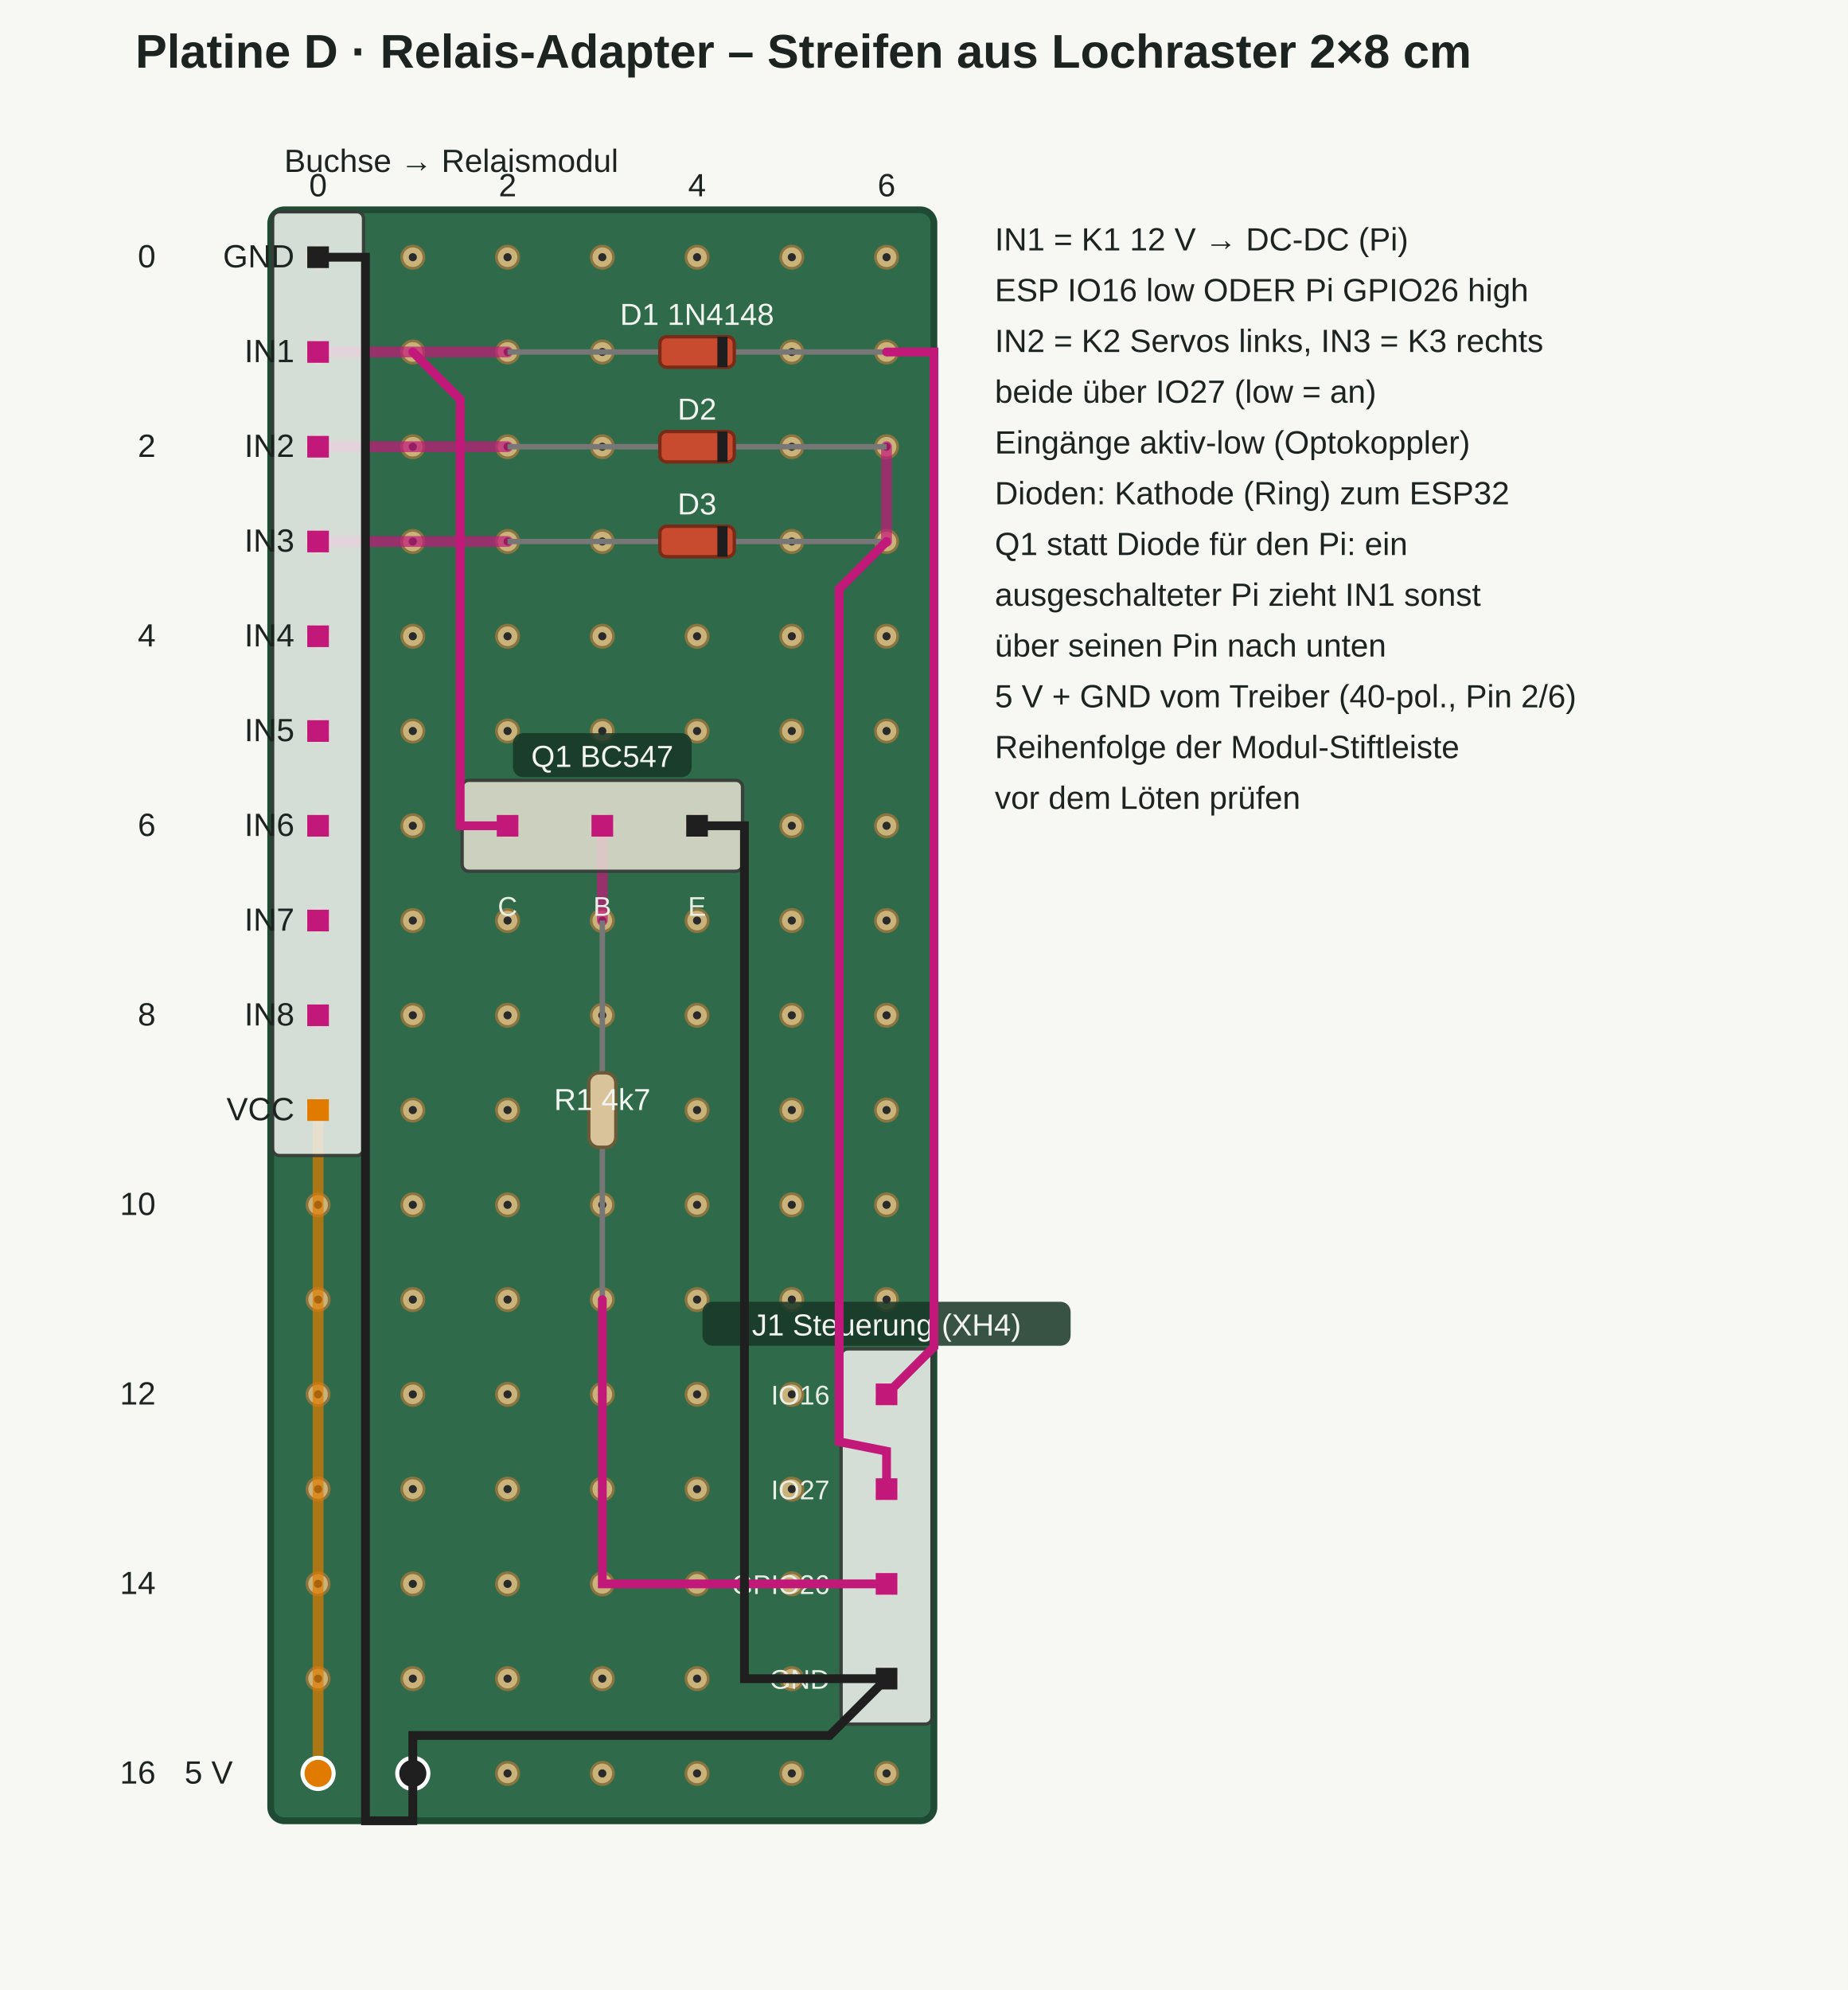
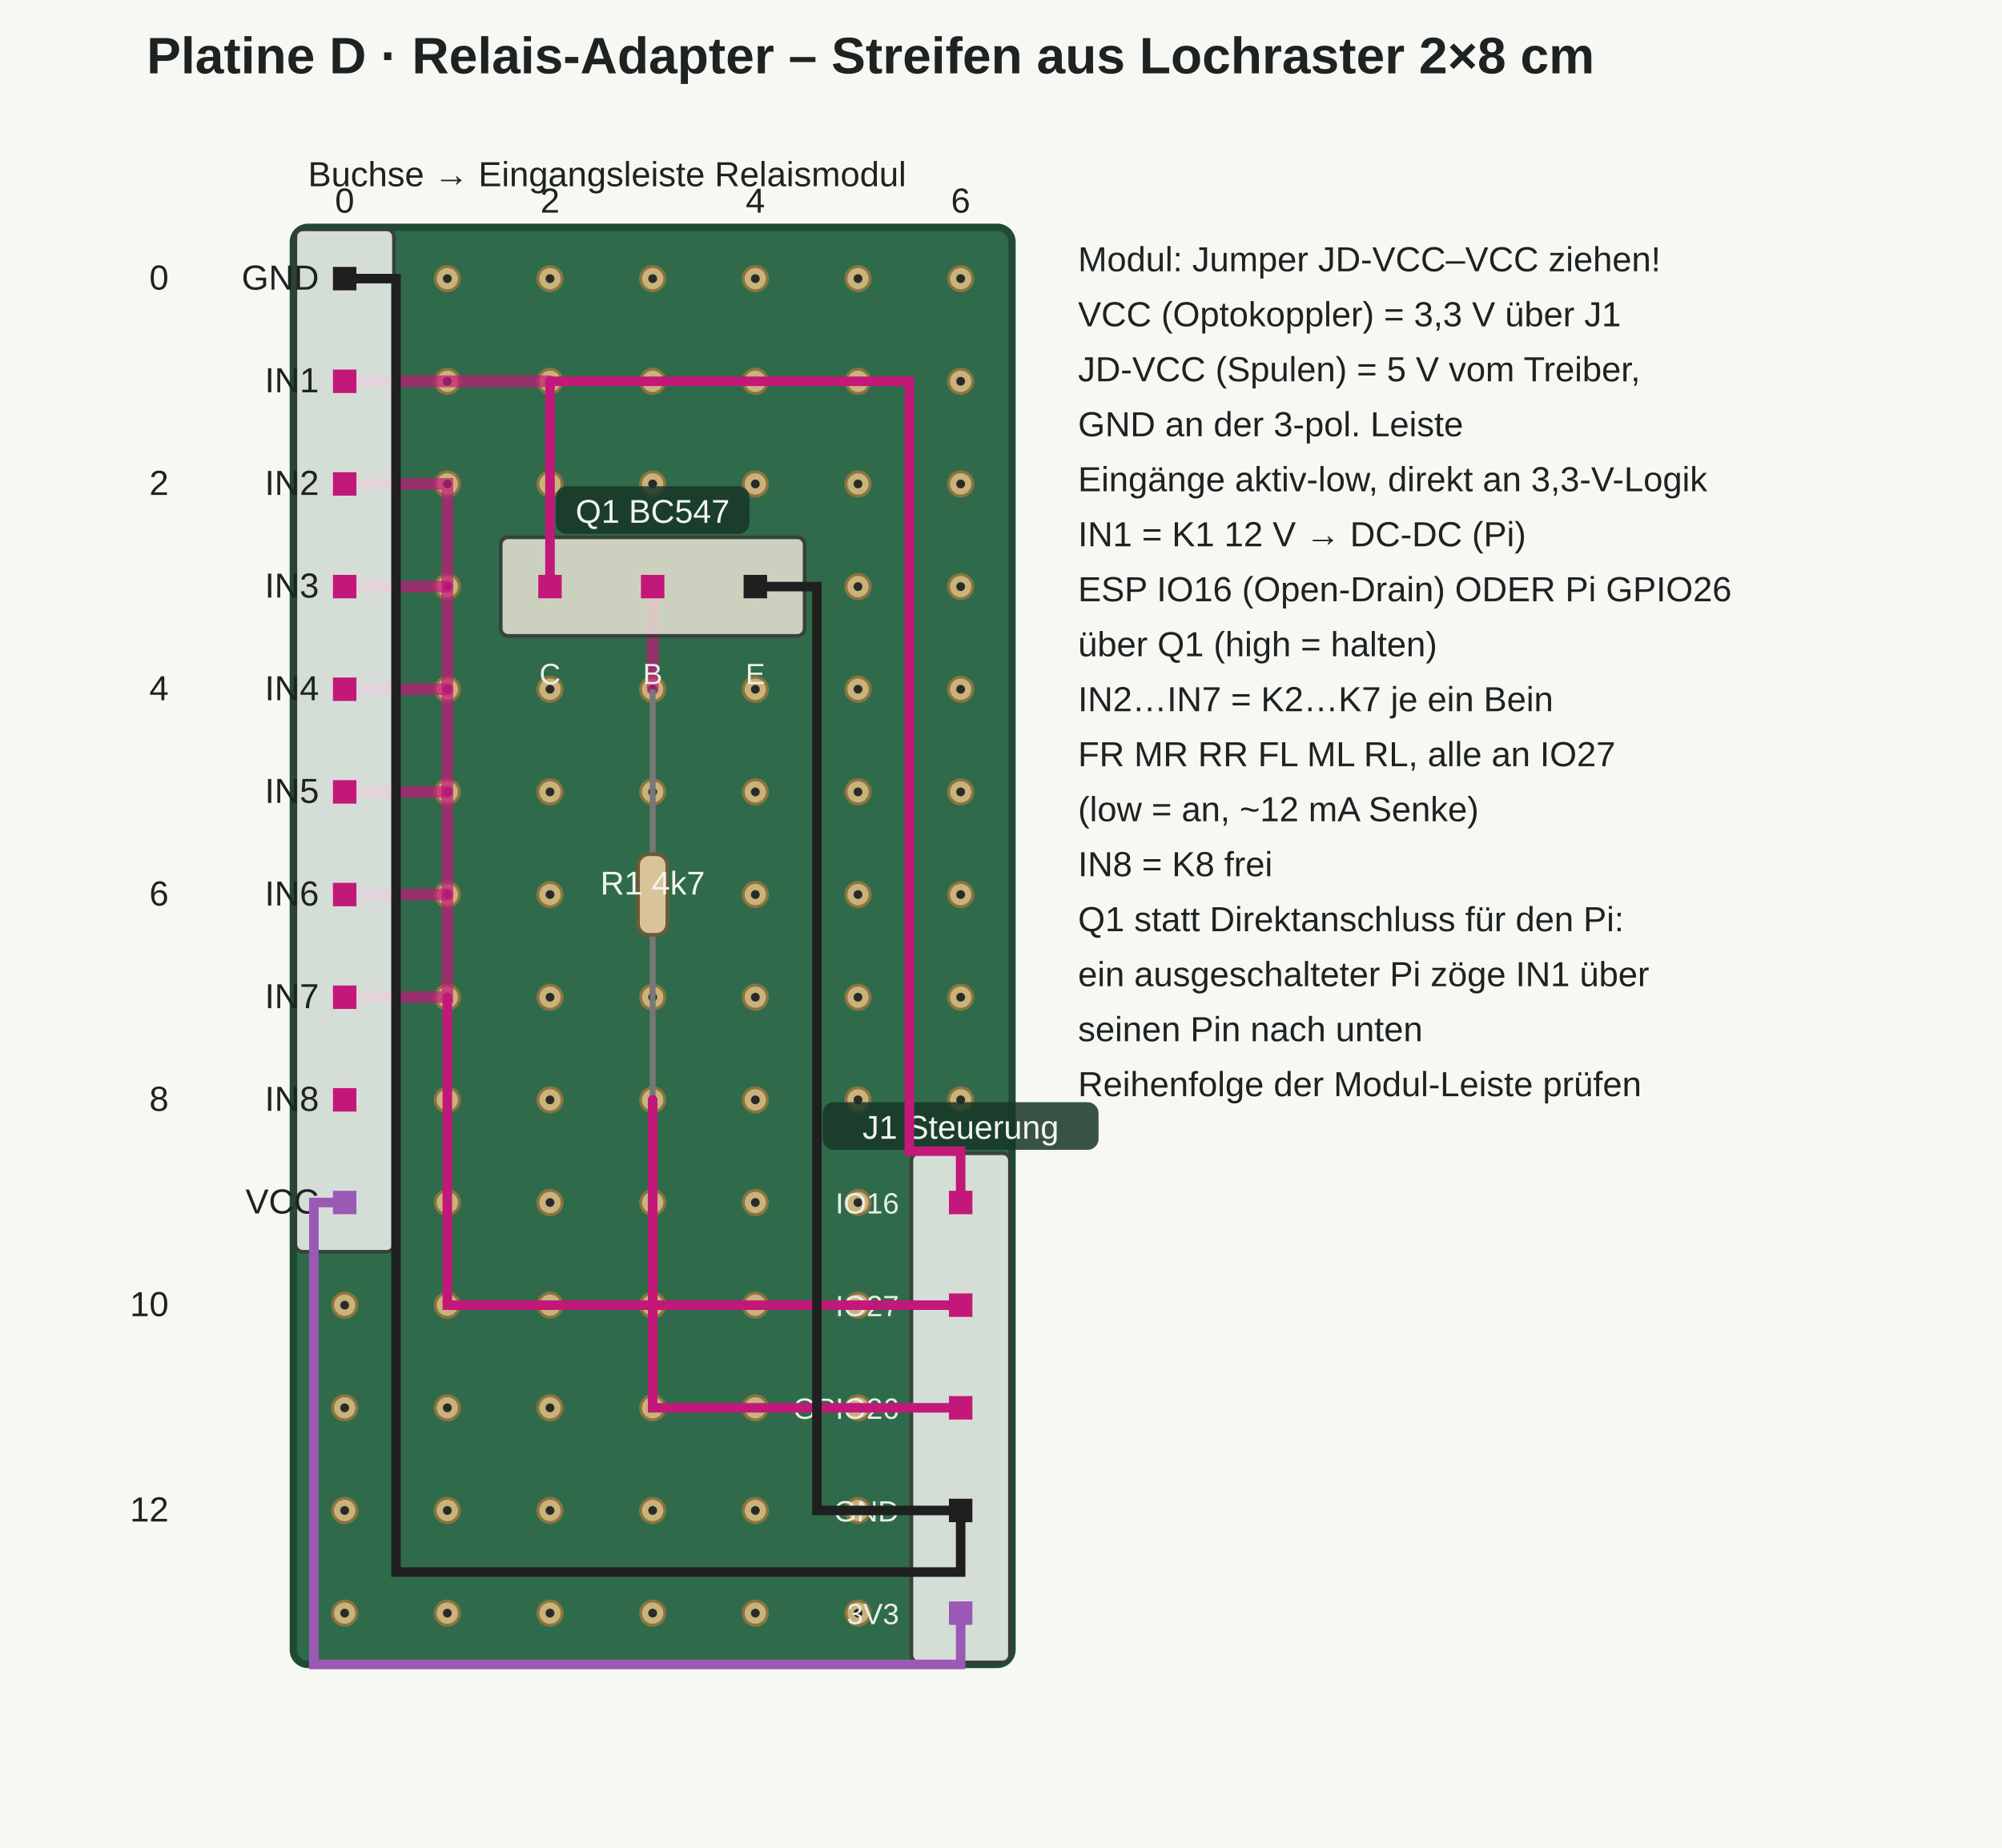
- <svg xmlns="http://www.w3.org/2000/svg" viewBox="0 0 546 588" width="546" class="pcb" role="img" aria-label="Platine D · Relais-Adapter">
+ <svg xmlns="http://www.w3.org/2000/svg" viewBox="0 0 546 504" width="546" class="pcb" role="img" aria-label="Platine D · Relais-Adapter">
  <style>
svg{font-family:'IBM Plex Sans','Segoe UI',Arial,sans-serif}
.bg{fill:#f7f8f4}.board{fill:#2f6b4a}.boardedge{fill:none;stroke:#1f4a33;stroke-width:2}
.pad{fill:#c9b37a;stroke:#8a7440;stroke-width:.8}.padhole{fill:#2a2a2a}
.txt{fill:#1d2320;font-size:11px}.small{fill:#1d2320;font-size:9.5px}.title{fill:#1d2320;font-size:14px;font-weight:600}
.btxt{fill:#f2f5ef;font-size:9px}.bsmall{fill:#e9efe6;font-size:8px}
.comp{fill:#e8e3d3;stroke:#3a3a3a;stroke-width:1}.hdr{fill:#f1f1ee;stroke:#3a3a3a;stroke-width:1}
.ic{fill:#26292b;stroke:#111;stroke-width:1}.ictxt{fill:#e8e8e8;font-size:8px}
.res{fill:#d8c39b;stroke:#6b5a37;stroke-width:1}.dio{fill:#c84b2f;stroke:#7a2b18;stroke-width:1}.band{fill:#1e1e1e}
.cap{fill:#2b4e8c;stroke:#162a4d;stroke-width:1}
.n12{stroke:#d1362f}.ngnd{stroke:#1f1f1f}.ndata{stroke:#d9a400}.nsw{stroke:#2f6fdb}.ni2c{stroke:#1b9a6b}
.n33{stroke:#9b59b6}.n5{stroke:#e07b00}.nctl{stroke:#c2187a}.nint{stroke:#0aa1b8}
.f12{fill:#d1362f}.fgnd{fill:#1f1f1f}.fdata{fill:#d9a400}.fsw{fill:#2f6fdb}.fi2c{fill:#1b9a6b}.f33{fill:#9b59b6}.f5{fill:#e07b00}.fctl{fill:#c2187a}.fint{fill:#0aa1b8}
.bar{stroke-width:7;stroke-linecap:round;opacity:.55}.trace{stroke-width:3.2;stroke-linecap:round;opacity:.7}
.wire{stroke-width:2.6;fill:none;stroke-linecap:round}.drill{fill:none;stroke:#fff;stroke-width:1.4;stroke-dasharray:3 2}
.box{fill:#ffffff;stroke:#2c3a33;stroke-width:1.3}.box2{fill:#eef3ec;stroke:#2c3a33;stroke-width:1.3}.boxnew{fill:#fff6dc;stroke:#a7781a;stroke-width:1.6}
.lab{fill:#1d2320;font-size:11px}.labb{fill:#1d2320;font-size:12px;font-weight:600}.labs{fill:#4b5a52;font-size:9.5px}
.ln{fill:none;stroke-width:2.2}.lnth{fill:none;stroke-width:4}.dash{stroke-dasharray:5 3}
</style>
-   <rect width="546" height="588" class="bg" />
+   <rect width="546" height="504" class="bg" />
  <text x="40.0" y="20.0" class="title" text-anchor="start">Platine D · Relais-Adapter – Streifen aus Lochraster 2×8 cm</text>
-   <rect x="80" y="62" width="196" height="476" rx="4" class="board" />
+   <rect x="80" y="62" width="196" height="392" rx="4" class="board" />
  <circle cx="94.0" cy="76.0" r="3.3" class="pad" />
  <circle cx="94.0" cy="76.0" r="1.2" class="padhole" />
  <circle cx="94.0" cy="104.0" r="3.3" class="pad" />
  <circle cx="94.0" cy="104.0" r="1.2" class="padhole" />
  <circle cx="94.0" cy="132.0" r="3.3" class="pad" />
  <circle cx="94.0" cy="132.0" r="1.2" class="padhole" />
  <circle cx="94.0" cy="160.0" r="3.3" class="pad" />
  <circle cx="94.0" cy="160.0" r="1.2" class="padhole" />
  <circle cx="94.0" cy="188.0" r="3.3" class="pad" />
  <circle cx="94.0" cy="188.0" r="1.2" class="padhole" />
  <circle cx="94.0" cy="216.0" r="3.3" class="pad" />
  <circle cx="94.0" cy="216.0" r="1.2" class="padhole" />
  <circle cx="94.0" cy="244.0" r="3.3" class="pad" />
  <circle cx="94.0" cy="244.0" r="1.2" class="padhole" />
  <circle cx="94.0" cy="272.0" r="3.3" class="pad" />
  <circle cx="94.0" cy="272.0" r="1.2" class="padhole" />
  <circle cx="94.0" cy="300.0" r="3.3" class="pad" />
  <circle cx="94.0" cy="300.0" r="1.2" class="padhole" />
  <circle cx="94.0" cy="328.0" r="3.3" class="pad" />
  <circle cx="94.0" cy="328.0" r="1.2" class="padhole" />
  <circle cx="94.0" cy="356.0" r="3.3" class="pad" />
  <circle cx="94.0" cy="356.0" r="1.2" class="padhole" />
  <circle cx="94.0" cy="384.0" r="3.3" class="pad" />
  <circle cx="94.0" cy="384.0" r="1.2" class="padhole" />
  <circle cx="94.0" cy="412.0" r="3.3" class="pad" />
  <circle cx="94.0" cy="412.0" r="1.2" class="padhole" />
  <circle cx="94.0" cy="440.0" r="3.3" class="pad" />
  <circle cx="94.0" cy="440.0" r="1.2" class="padhole" />
-   <circle cx="94.0" cy="468.0" r="3.3" class="pad" />
-   <circle cx="94.0" cy="468.0" r="1.2" class="padhole" />
-   <circle cx="94.0" cy="496.0" r="3.3" class="pad" />
-   <circle cx="94.0" cy="496.0" r="1.2" class="padhole" />
-   <circle cx="94.0" cy="524.0" r="3.3" class="pad" />
-   <circle cx="94.0" cy="524.0" r="1.2" class="padhole" />
  <circle cx="122.0" cy="76.0" r="3.3" class="pad" />
  <circle cx="122.0" cy="76.0" r="1.2" class="padhole" />
  <circle cx="122.0" cy="104.0" r="3.3" class="pad" />
  <circle cx="122.0" cy="104.0" r="1.2" class="padhole" />
  <circle cx="122.0" cy="132.0" r="3.3" class="pad" />
  <circle cx="122.0" cy="132.0" r="1.2" class="padhole" />
  <circle cx="122.0" cy="160.0" r="3.3" class="pad" />
  <circle cx="122.0" cy="160.0" r="1.2" class="padhole" />
  <circle cx="122.0" cy="188.0" r="3.3" class="pad" />
  <circle cx="122.0" cy="188.0" r="1.2" class="padhole" />
  <circle cx="122.0" cy="216.0" r="3.3" class="pad" />
  <circle cx="122.0" cy="216.0" r="1.2" class="padhole" />
  <circle cx="122.0" cy="244.0" r="3.3" class="pad" />
  <circle cx="122.0" cy="244.0" r="1.2" class="padhole" />
  <circle cx="122.0" cy="272.0" r="3.3" class="pad" />
  <circle cx="122.0" cy="272.0" r="1.2" class="padhole" />
  <circle cx="122.0" cy="300.0" r="3.3" class="pad" />
  <circle cx="122.0" cy="300.0" r="1.2" class="padhole" />
  <circle cx="122.0" cy="328.0" r="3.3" class="pad" />
  <circle cx="122.0" cy="328.0" r="1.2" class="padhole" />
  <circle cx="122.0" cy="356.0" r="3.3" class="pad" />
  <circle cx="122.0" cy="356.0" r="1.2" class="padhole" />
  <circle cx="122.0" cy="384.0" r="3.3" class="pad" />
  <circle cx="122.0" cy="384.0" r="1.2" class="padhole" />
  <circle cx="122.0" cy="412.0" r="3.3" class="pad" />
  <circle cx="122.0" cy="412.0" r="1.2" class="padhole" />
  <circle cx="122.0" cy="440.0" r="3.3" class="pad" />
  <circle cx="122.0" cy="440.0" r="1.2" class="padhole" />
-   <circle cx="122.0" cy="468.0" r="3.3" class="pad" />
-   <circle cx="122.0" cy="468.0" r="1.2" class="padhole" />
-   <circle cx="122.0" cy="496.0" r="3.3" class="pad" />
-   <circle cx="122.0" cy="496.0" r="1.2" class="padhole" />
-   <circle cx="122.0" cy="524.0" r="3.3" class="pad" />
-   <circle cx="122.0" cy="524.0" r="1.2" class="padhole" />
  <circle cx="150.0" cy="76.0" r="3.3" class="pad" />
  <circle cx="150.0" cy="76.0" r="1.2" class="padhole" />
  <circle cx="150.0" cy="104.0" r="3.3" class="pad" />
  <circle cx="150.0" cy="104.0" r="1.2" class="padhole" />
  <circle cx="150.0" cy="132.0" r="3.3" class="pad" />
  <circle cx="150.0" cy="132.0" r="1.2" class="padhole" />
  <circle cx="150.0" cy="160.0" r="3.3" class="pad" />
  <circle cx="150.0" cy="160.0" r="1.2" class="padhole" />
  <circle cx="150.0" cy="188.0" r="3.3" class="pad" />
  <circle cx="150.0" cy="188.0" r="1.2" class="padhole" />
  <circle cx="150.0" cy="216.0" r="3.3" class="pad" />
  <circle cx="150.0" cy="216.0" r="1.2" class="padhole" />
  <circle cx="150.0" cy="244.0" r="3.3" class="pad" />
  <circle cx="150.0" cy="244.0" r="1.2" class="padhole" />
  <circle cx="150.0" cy="272.0" r="3.3" class="pad" />
  <circle cx="150.0" cy="272.0" r="1.2" class="padhole" />
  <circle cx="150.0" cy="300.0" r="3.3" class="pad" />
  <circle cx="150.0" cy="300.0" r="1.2" class="padhole" />
  <circle cx="150.0" cy="328.0" r="3.3" class="pad" />
  <circle cx="150.0" cy="328.0" r="1.2" class="padhole" />
  <circle cx="150.0" cy="356.0" r="3.3" class="pad" />
  <circle cx="150.0" cy="356.0" r="1.2" class="padhole" />
  <circle cx="150.0" cy="384.0" r="3.3" class="pad" />
  <circle cx="150.0" cy="384.0" r="1.2" class="padhole" />
  <circle cx="150.0" cy="412.0" r="3.3" class="pad" />
  <circle cx="150.0" cy="412.0" r="1.2" class="padhole" />
  <circle cx="150.0" cy="440.0" r="3.3" class="pad" />
  <circle cx="150.0" cy="440.0" r="1.2" class="padhole" />
-   <circle cx="150.0" cy="468.0" r="3.3" class="pad" />
-   <circle cx="150.0" cy="468.0" r="1.2" class="padhole" />
-   <circle cx="150.0" cy="496.0" r="3.3" class="pad" />
-   <circle cx="150.0" cy="496.0" r="1.2" class="padhole" />
-   <circle cx="150.0" cy="524.0" r="3.3" class="pad" />
-   <circle cx="150.0" cy="524.0" r="1.2" class="padhole" />
  <circle cx="178.0" cy="76.0" r="3.3" class="pad" />
  <circle cx="178.0" cy="76.0" r="1.2" class="padhole" />
  <circle cx="178.0" cy="104.0" r="3.3" class="pad" />
  <circle cx="178.0" cy="104.0" r="1.2" class="padhole" />
  <circle cx="178.0" cy="132.0" r="3.3" class="pad" />
  <circle cx="178.0" cy="132.0" r="1.2" class="padhole" />
  <circle cx="178.0" cy="160.0" r="3.3" class="pad" />
  <circle cx="178.0" cy="160.0" r="1.2" class="padhole" />
  <circle cx="178.0" cy="188.0" r="3.3" class="pad" />
  <circle cx="178.0" cy="188.0" r="1.2" class="padhole" />
  <circle cx="178.0" cy="216.0" r="3.3" class="pad" />
  <circle cx="178.0" cy="216.0" r="1.2" class="padhole" />
  <circle cx="178.0" cy="244.0" r="3.3" class="pad" />
  <circle cx="178.0" cy="244.0" r="1.2" class="padhole" />
  <circle cx="178.0" cy="272.0" r="3.3" class="pad" />
  <circle cx="178.0" cy="272.0" r="1.2" class="padhole" />
  <circle cx="178.0" cy="300.0" r="3.3" class="pad" />
  <circle cx="178.0" cy="300.0" r="1.2" class="padhole" />
  <circle cx="178.0" cy="328.0" r="3.3" class="pad" />
  <circle cx="178.0" cy="328.0" r="1.2" class="padhole" />
  <circle cx="178.0" cy="356.0" r="3.3" class="pad" />
  <circle cx="178.0" cy="356.0" r="1.2" class="padhole" />
  <circle cx="178.0" cy="384.0" r="3.3" class="pad" />
  <circle cx="178.0" cy="384.0" r="1.2" class="padhole" />
  <circle cx="178.0" cy="412.0" r="3.3" class="pad" />
  <circle cx="178.0" cy="412.0" r="1.2" class="padhole" />
  <circle cx="178.0" cy="440.0" r="3.3" class="pad" />
  <circle cx="178.0" cy="440.0" r="1.2" class="padhole" />
-   <circle cx="178.0" cy="468.0" r="3.3" class="pad" />
-   <circle cx="178.0" cy="468.0" r="1.2" class="padhole" />
-   <circle cx="178.0" cy="496.0" r="3.3" class="pad" />
-   <circle cx="178.0" cy="496.0" r="1.2" class="padhole" />
-   <circle cx="178.0" cy="524.0" r="3.3" class="pad" />
-   <circle cx="178.0" cy="524.0" r="1.2" class="padhole" />
  <circle cx="206.0" cy="76.0" r="3.3" class="pad" />
  <circle cx="206.0" cy="76.0" r="1.2" class="padhole" />
  <circle cx="206.0" cy="104.0" r="3.3" class="pad" />
  <circle cx="206.0" cy="104.0" r="1.2" class="padhole" />
  <circle cx="206.0" cy="132.0" r="3.3" class="pad" />
  <circle cx="206.0" cy="132.0" r="1.2" class="padhole" />
  <circle cx="206.0" cy="160.0" r="3.3" class="pad" />
  <circle cx="206.0" cy="160.0" r="1.2" class="padhole" />
  <circle cx="206.0" cy="188.0" r="3.3" class="pad" />
  <circle cx="206.0" cy="188.0" r="1.2" class="padhole" />
  <circle cx="206.0" cy="216.0" r="3.3" class="pad" />
  <circle cx="206.0" cy="216.0" r="1.2" class="padhole" />
  <circle cx="206.0" cy="244.0" r="3.3" class="pad" />
  <circle cx="206.0" cy="244.0" r="1.2" class="padhole" />
  <circle cx="206.0" cy="272.0" r="3.3" class="pad" />
  <circle cx="206.0" cy="272.0" r="1.2" class="padhole" />
  <circle cx="206.0" cy="300.0" r="3.3" class="pad" />
  <circle cx="206.0" cy="300.0" r="1.2" class="padhole" />
  <circle cx="206.0" cy="328.0" r="3.3" class="pad" />
  <circle cx="206.0" cy="328.0" r="1.2" class="padhole" />
  <circle cx="206.0" cy="356.0" r="3.3" class="pad" />
  <circle cx="206.0" cy="356.0" r="1.2" class="padhole" />
  <circle cx="206.0" cy="384.0" r="3.3" class="pad" />
  <circle cx="206.0" cy="384.0" r="1.2" class="padhole" />
  <circle cx="206.0" cy="412.0" r="3.3" class="pad" />
  <circle cx="206.0" cy="412.0" r="1.2" class="padhole" />
  <circle cx="206.0" cy="440.0" r="3.3" class="pad" />
  <circle cx="206.0" cy="440.0" r="1.2" class="padhole" />
-   <circle cx="206.0" cy="468.0" r="3.3" class="pad" />
-   <circle cx="206.0" cy="468.0" r="1.2" class="padhole" />
-   <circle cx="206.0" cy="496.0" r="3.3" class="pad" />
-   <circle cx="206.0" cy="496.0" r="1.2" class="padhole" />
-   <circle cx="206.0" cy="524.0" r="3.3" class="pad" />
-   <circle cx="206.0" cy="524.0" r="1.2" class="padhole" />
  <circle cx="234.0" cy="76.0" r="3.3" class="pad" />
  <circle cx="234.0" cy="76.0" r="1.2" class="padhole" />
  <circle cx="234.0" cy="104.0" r="3.3" class="pad" />
  <circle cx="234.0" cy="104.0" r="1.2" class="padhole" />
  <circle cx="234.0" cy="132.0" r="3.3" class="pad" />
  <circle cx="234.0" cy="132.0" r="1.2" class="padhole" />
  <circle cx="234.0" cy="160.0" r="3.3" class="pad" />
  <circle cx="234.0" cy="160.0" r="1.2" class="padhole" />
  <circle cx="234.0" cy="188.0" r="3.3" class="pad" />
  <circle cx="234.0" cy="188.0" r="1.2" class="padhole" />
  <circle cx="234.0" cy="216.0" r="3.3" class="pad" />
  <circle cx="234.0" cy="216.0" r="1.2" class="padhole" />
  <circle cx="234.0" cy="244.0" r="3.3" class="pad" />
  <circle cx="234.0" cy="244.0" r="1.2" class="padhole" />
  <circle cx="234.0" cy="272.0" r="3.3" class="pad" />
  <circle cx="234.0" cy="272.0" r="1.2" class="padhole" />
  <circle cx="234.0" cy="300.0" r="3.3" class="pad" />
  <circle cx="234.0" cy="300.0" r="1.2" class="padhole" />
  <circle cx="234.0" cy="328.0" r="3.3" class="pad" />
  <circle cx="234.0" cy="328.0" r="1.2" class="padhole" />
  <circle cx="234.0" cy="356.0" r="3.3" class="pad" />
  <circle cx="234.0" cy="356.0" r="1.2" class="padhole" />
  <circle cx="234.0" cy="384.0" r="3.3" class="pad" />
  <circle cx="234.0" cy="384.0" r="1.2" class="padhole" />
  <circle cx="234.0" cy="412.0" r="3.3" class="pad" />
  <circle cx="234.0" cy="412.0" r="1.2" class="padhole" />
  <circle cx="234.0" cy="440.0" r="3.3" class="pad" />
  <circle cx="234.0" cy="440.0" r="1.2" class="padhole" />
-   <circle cx="234.0" cy="468.0" r="3.3" class="pad" />
-   <circle cx="234.0" cy="468.0" r="1.2" class="padhole" />
-   <circle cx="234.0" cy="496.0" r="3.3" class="pad" />
-   <circle cx="234.0" cy="496.0" r="1.2" class="padhole" />
-   <circle cx="234.0" cy="524.0" r="3.3" class="pad" />
-   <circle cx="234.0" cy="524.0" r="1.2" class="padhole" />
  <circle cx="262.0" cy="76.0" r="3.3" class="pad" />
  <circle cx="262.0" cy="76.0" r="1.2" class="padhole" />
  <circle cx="262.0" cy="104.0" r="3.3" class="pad" />
  <circle cx="262.0" cy="104.0" r="1.2" class="padhole" />
  <circle cx="262.0" cy="132.0" r="3.3" class="pad" />
  <circle cx="262.0" cy="132.0" r="1.2" class="padhole" />
  <circle cx="262.0" cy="160.0" r="3.3" class="pad" />
  <circle cx="262.0" cy="160.0" r="1.2" class="padhole" />
  <circle cx="262.0" cy="188.0" r="3.3" class="pad" />
  <circle cx="262.0" cy="188.0" r="1.2" class="padhole" />
  <circle cx="262.0" cy="216.0" r="3.3" class="pad" />
  <circle cx="262.0" cy="216.0" r="1.2" class="padhole" />
  <circle cx="262.0" cy="244.0" r="3.3" class="pad" />
  <circle cx="262.0" cy="244.0" r="1.2" class="padhole" />
  <circle cx="262.0" cy="272.0" r="3.3" class="pad" />
  <circle cx="262.0" cy="272.0" r="1.2" class="padhole" />
  <circle cx="262.0" cy="300.0" r="3.3" class="pad" />
  <circle cx="262.0" cy="300.0" r="1.2" class="padhole" />
  <circle cx="262.0" cy="328.0" r="3.3" class="pad" />
  <circle cx="262.0" cy="328.0" r="1.2" class="padhole" />
  <circle cx="262.0" cy="356.0" r="3.3" class="pad" />
  <circle cx="262.0" cy="356.0" r="1.2" class="padhole" />
  <circle cx="262.0" cy="384.0" r="3.3" class="pad" />
  <circle cx="262.0" cy="384.0" r="1.2" class="padhole" />
  <circle cx="262.0" cy="412.0" r="3.3" class="pad" />
  <circle cx="262.0" cy="412.0" r="1.2" class="padhole" />
  <circle cx="262.0" cy="440.0" r="3.3" class="pad" />
  <circle cx="262.0" cy="440.0" r="1.2" class="padhole" />
-   <circle cx="262.0" cy="468.0" r="3.3" class="pad" />
-   <circle cx="262.0" cy="468.0" r="1.2" class="padhole" />
-   <circle cx="262.0" cy="496.0" r="3.3" class="pad" />
-   <circle cx="262.0" cy="496.0" r="1.2" class="padhole" />
-   <circle cx="262.0" cy="524.0" r="3.3" class="pad" />
-   <circle cx="262.0" cy="524.0" r="1.2" class="padhole" />
-   <rect x="80" y="62" width="196" height="476" rx="4" class="boardedge" />
+   <rect x="80" y="62" width="196" height="392" rx="4" class="boardedge" />
  <text x="94.0" y="58.0" class="small" text-anchor="middle">0</text>
  <text x="150.0" y="58.0" class="small" text-anchor="middle">2</text>
  <text x="206.0" y="58.0" class="small" text-anchor="middle">4</text>
  <text x="262.0" y="58.0" class="small" text-anchor="middle">6</text>
  <text x="46.0" y="79.0" class="small" text-anchor="end">0</text>
  <text x="46.0" y="135.0" class="small" text-anchor="end">2</text>
  <text x="46.0" y="191.0" class="small" text-anchor="end">4</text>
  <text x="46.0" y="247.0" class="small" text-anchor="end">6</text>
  <text x="46.0" y="303.0" class="small" text-anchor="end">8</text>
  <text x="46.0" y="359.0" class="small" text-anchor="end">10</text>
  <text x="46.0" y="415.0" class="small" text-anchor="end">12</text>
-   <text x="46.0" y="471.0" class="small" text-anchor="end">14</text>
-   <text x="46.0" y="527.0" class="small" text-anchor="end">16</text>
+   <polyline points="94.0,132.0 122.0,132.0 122.0,272.0 94.0,272.0" class="trace nctl" fill="none" />
+   <polyline points="94.0,160.0 122.0,160.0" class="trace nctl" fill="none" />
+   <polyline points="94.0,188.0 122.0,188.0" class="trace nctl" fill="none" />
+   <polyline points="94.0,216.0 122.0,216.0" class="trace nctl" fill="none" />
+   <polyline points="94.0,244.0 122.0,244.0" class="trace nctl" fill="none" />
  <polyline points="94.0,104.0 150.0,104.0" class="trace nctl" fill="none" />
-   <polyline points="94.0,132.0 150.0,132.0" class="trace nctl" fill="none" />
-   <polyline points="94.0,160.0 150.0,160.0" class="trace nctl" fill="none" />
-   <polyline points="262.0,132.0 262.0,160.0" class="trace nctl" fill="none" />
-   <polyline points="178.0,244.0 178.0,272.0" class="trace nctl" fill="none" />
-   <polyline points="94.0,328.0 94.0,524.0" class="trace n5" fill="none" />
+   <polyline points="178.0,160.0 178.0,188.0" class="trace nctl" fill="none" />
  <rect x="80.56" y="62.56" width="26.88" height="278.88" rx="2" class="hdr" opacity=".85" />
  <rect x="90.8" y="72.8" width="6.4" height="6.4" class="fgnd" />
  <text x="87.0" y="79.0" class="small" text-anchor="end">GND</text>
  <rect x="90.8" y="100.8" width="6.4" height="6.4" class="fctl" />
  <text x="87.0" y="107.0" class="small" text-anchor="end">IN1</text>
  <rect x="90.8" y="128.8" width="6.4" height="6.4" class="fctl" />
  <text x="87.0" y="135.0" class="small" text-anchor="end">IN2</text>
  <rect x="90.8" y="156.8" width="6.4" height="6.4" class="fctl" />
  <text x="87.0" y="163.0" class="small" text-anchor="end">IN3</text>
  <rect x="90.8" y="184.8" width="6.4" height="6.4" class="fctl" />
  <text x="87.0" y="191.0" class="small" text-anchor="end">IN4</text>
  <rect x="90.8" y="212.8" width="6.4" height="6.4" class="fctl" />
  <text x="87.0" y="219.0" class="small" text-anchor="end">IN5</text>
  <rect x="90.8" y="240.8" width="6.4" height="6.4" class="fctl" />
  <text x="87.0" y="247.0" class="small" text-anchor="end">IN6</text>
  <rect x="90.8" y="268.8" width="6.4" height="6.4" class="fctl" />
  <text x="87.0" y="275.0" class="small" text-anchor="end">IN7</text>
  <rect x="90.8" y="296.8" width="6.4" height="6.4" class="fctl" />
  <text x="87.0" y="303.0" class="small" text-anchor="end">IN8</text>
-   <rect x="90.8" y="324.8" width="6.4" height="6.4" class="f5" />
+   <rect x="90.8" y="324.8" width="6.4" height="6.4" class="f33" />
  <text x="87.0" y="331.0" class="small" text-anchor="end">VCC</text>
-   <text x="84.0" y="50.8" class="small" text-anchor="start">Buchse → Relaismodul</text>
-   <line x1="150.0" y1="104.0" x2="262.0" y2="104.0" stroke="#777" stroke-width="1.6" />
-   <rect x="195.0" y="99.5" width="22" height="9" rx="2" class="dio" />
-   <rect x="212.0" y="99.5" width="3" height="9" class="band" />
-   <text x="206.0" y="96.0" class="btxt" text-anchor="middle">D1 1N4148</text>
-   <line x1="150.0" y1="132.0" x2="262.0" y2="132.0" stroke="#777" stroke-width="1.6" />
-   <rect x="195.0" y="127.5" width="22" height="9" rx="2" class="dio" />
-   <rect x="212.0" y="127.5" width="3" height="9" class="band" />
-   <text x="206.0" y="124.0" class="btxt" text-anchor="middle">D2</text>
-   <line x1="150.0" y1="160.0" x2="262.0" y2="160.0" stroke="#777" stroke-width="1.6" />
-   <rect x="195.0" y="155.5" width="22" height="9" rx="2" class="dio" />
-   <rect x="212.0" y="155.5" width="3" height="9" class="band" />
-   <text x="206.0" y="152.0" class="btxt" text-anchor="middle">D3</text>
-   <rect x="136.56" y="230.56" width="82.88" height="26.88" rx="2" class="comp" opacity=".85" />
-   <rect x="146.8" y="240.8" width="6.4" height="6.4" class="fctl" />
-   <text x="150.0" y="270.6" class="bsmall" text-anchor="middle">C</text>
-   <rect x="174.8" y="240.8" width="6.4" height="6.4" class="fctl" />
-   <text x="178.0" y="270.6" class="bsmall" text-anchor="middle">B</text>
-   <rect x="202.8" y="240.8" width="6.4" height="6.4" class="fgnd" />
-   <text x="206.0" y="270.6" class="bsmall" text-anchor="middle">E</text>
-   <rect x="151.6" y="216.64" width="52.8" height="13" rx="3" fill="#163626" opacity=".85" />
-   <text x="178.0" y="226.6" class="btxt" text-anchor="middle">Q1 BC547</text>
-   <polyline points="150.0,244.0 136.0,244.0 136.0,118.0 122.0,104.0" class="wire nctl" />
-   <line x1="178.0" y1="272.0" x2="178.0" y2="384.0" stroke="#777" stroke-width="1.6" />
-   <rect x="174.0" y="317.0" width="8" height="22" rx="3" class="res" />
-   <text x="178.0" y="328.0" class="btxt" text-anchor="middle">R1 4k7</text>
-   <rect x="248.56" y="398.56" width="26.88" height="110.88" rx="2" class="hdr" opacity=".85" />
-   <rect x="258.8" y="408.8" width="6.4" height="6.4" class="fctl" />
-   <text x="245.2" y="415.0" class="bsmall" text-anchor="end">IO16</text>
-   <rect x="258.8" y="436.8" width="6.4" height="6.4" class="fctl" />
-   <text x="245.2" y="443.0" class="bsmall" text-anchor="end">IO27</text>
-   <rect x="258.8" y="464.8" width="6.4" height="6.4" class="fctl" />
-   <text x="245.2" y="471.0" class="bsmall" text-anchor="end">GPIO26</text>
-   <rect x="258.8" y="492.8" width="6.4" height="6.4" class="fgnd" />
-   <text x="245.2" y="499.0" class="bsmall" text-anchor="end">GND</text>
-   <rect x="207.6" y="384.64" width="108.8" height="13" rx="3" fill="#163626" opacity=".85" />
-   <text x="262.0" y="394.6" class="btxt" text-anchor="middle">J1 Steuerung (XH4)</text>
-   <polyline points="262.0,104.0 276.0,104.0 276.0,398.0 262.0,412.0" class="wire nctl" />
-   <polyline points="262.0,160.0 248.0,174.0 248.0,426.0 262.0,428.8 262.0,440.0" class="wire nctl" />
-   <polyline points="178.0,384.0 178.0,468.0 262.0,468.0" class="wire nctl" />
-   <polyline points="206.0,244.0 220.0,244.0 220.0,496.0 262.0,496.0" class="wire ngnd" />
-   <circle cx="94.0" cy="524.0" r="4.6" class="f5" stroke="#fff" stroke-width="1.2" />
-   <text x="68.8" y="527.0" class="small" text-anchor="end">5 V</text>
-   <circle cx="122.0" cy="524.0" r="4.6" class="fgnd" stroke="#fff" stroke-width="1.2" />
-   <polyline points="122.0,524.0 122.0,512.8 245.2,512.8 262.0,496.0" class="wire ngnd" />
-   <polyline points="94.0,76.0 108.0,76.0 108.0,538.0 122.0,538.0 122.0,524.0" class="wire ngnd" />
-   <text x="294.0" y="74.0" class="small" text-anchor="start">IN1 = K1  12 V → DC-DC (Pi)</text>
-   <text x="294.0" y="89.0" class="small" text-anchor="start">   ESP IO16 low  ODER  Pi GPIO26 high</text>
-   <text x="294.0" y="104.0" class="small" text-anchor="start">IN2 = K2  Servos links,  IN3 = K3 rechts</text>
-   <text x="294.0" y="119.0" class="small" text-anchor="start">   beide über IO27 (low = an)</text>
-   <text x="294.0" y="134.0" class="small" text-anchor="start">Eingänge aktiv-low (Optokoppler)</text>
-   <text x="294.0" y="149.0" class="small" text-anchor="start">Dioden: Kathode (Ring) zum ESP32</text>
-   <text x="294.0" y="164.0" class="small" text-anchor="start">Q1 statt Diode für den Pi: ein</text>
-   <text x="294.0" y="179.0" class="small" text-anchor="start">   ausgeschalteter Pi zieht IN1 sonst</text>
-   <text x="294.0" y="194.0" class="small" text-anchor="start">   über seinen Pin nach unten</text>
-   <text x="294.0" y="209.0" class="small" text-anchor="start">5 V + GND vom Treiber (40-pol., Pin 2/6)</text>
-   <text x="294.0" y="224.0" class="small" text-anchor="start">Reihenfolge der Modul-Stiftleiste</text>
-   <text x="294.0" y="239.0" class="small" text-anchor="start">   vor dem Löten prüfen</text>
+   <text x="84.0" y="50.8" class="small" text-anchor="start">Buchse → Eingangsleiste Relaismodul</text>
+   <rect x="136.56" y="146.56" width="82.88" height="26.88" rx="2" class="comp" opacity=".85" />
+   <rect x="146.8" y="156.8" width="6.4" height="6.4" class="fctl" />
+   <text x="150.0" y="186.6" class="bsmall" text-anchor="middle">C</text>
+   <rect x="174.8" y="156.8" width="6.4" height="6.4" class="fctl" />
+   <text x="178.0" y="186.6" class="bsmall" text-anchor="middle">B</text>
+   <rect x="202.8" y="156.8" width="6.4" height="6.4" class="fgnd" />
+   <text x="206.0" y="186.6" class="bsmall" text-anchor="middle">E</text>
+   <rect x="151.6" y="132.64" width="52.8" height="13" rx="3" fill="#163626" opacity=".85" />
+   <text x="178.0" y="142.6" class="btxt" text-anchor="middle">Q1 BC547</text>
+   <polyline points="150.0,160.0 150.0,104.0" class="wire nctl" />
+   <line x1="178.0" y1="188.0" x2="178.0" y2="300.0" stroke="#777" stroke-width="1.6" />
+   <rect x="174.0" y="233.0" width="8" height="22" rx="3" class="res" />
+   <text x="178.0" y="244.0" class="btxt" text-anchor="middle">R1 4k7</text>
+   <rect x="248.56" y="314.56" width="26.88" height="138.88" rx="2" class="hdr" opacity=".85" />
+   <rect x="258.8" y="324.8" width="6.4" height="6.4" class="fctl" />
+   <text x="245.2" y="331.0" class="bsmall" text-anchor="end">IO16</text>
+   <rect x="258.8" y="352.8" width="6.4" height="6.4" class="fctl" />
+   <text x="245.2" y="359.0" class="bsmall" text-anchor="end">IO27</text>
+   <rect x="258.8" y="380.8" width="6.4" height="6.4" class="fctl" />
+   <text x="245.2" y="387.0" class="bsmall" text-anchor="end">GPIO26</text>
+   <rect x="258.8" y="408.8" width="6.4" height="6.4" class="fgnd" />
+   <text x="245.2" y="415.0" class="bsmall" text-anchor="end">GND</text>
+   <rect x="258.8" y="436.8" width="6.4" height="6.4" class="f33" />
+   <text x="245.2" y="443.0" class="bsmall" text-anchor="end">3V3</text>
+   <rect x="224.4" y="300.64" width="75.2" height="13" rx="3" fill="#163626" opacity=".85" />
+   <text x="262.0" y="310.6" class="btxt" text-anchor="middle">J1 Steuerung</text>
+   <polyline points="150.0,104.0 248.0,104.0 248.0,314.0 262.0,314.0 262.0,328.0" class="wire nctl" />
+   <polyline points="122.0,272.0 122.0,356.0 262.0,356.0" class="wire nctl" />
+   <polyline points="178.0,300.0 178.0,384.0 262.0,384.0" class="wire nctl" />
+   <polyline points="206.0,160.0 222.8,160.0 222.8,412.0 262.0,412.0" class="wire ngnd" />
+   <polyline points="94.0,76.0 108.0,76.0 108.0,428.8 262.0,428.8 262.0,412.0" class="wire ngnd" />
+   <polyline points="94.0,328.0 85.6,328.0 85.6,454.0 262.0,454.0 262.0,440.0" class="wire n33" />
+   <text x="294.0" y="74.0" class="small" text-anchor="start">Modul: Jumper JD-VCC–VCC ziehen!</text>
+   <text x="294.0" y="89.0" class="small" text-anchor="start">  VCC (Optokoppler) = 3,3 V über J1</text>
+   <text x="294.0" y="104.0" class="small" text-anchor="start">  JD-VCC (Spulen) = 5 V vom Treiber,</text>
+   <text x="294.0" y="119.0" class="small" text-anchor="start">  GND an der 3-pol. Leiste</text>
+   <text x="294.0" y="134.0" class="small" text-anchor="start">Eingänge aktiv-low, direkt an 3,3-V-Logik</text>
+   <text x="294.0" y="149.0" class="small" text-anchor="start">IN1 = K1 12 V → DC-DC (Pi)</text>
+   <text x="294.0" y="164.0" class="small" text-anchor="start">  ESP IO16 (Open-Drain) ODER Pi GPIO26</text>
+   <text x="294.0" y="179.0" class="small" text-anchor="start">  über Q1 (high = halten)</text>
+   <text x="294.0" y="194.0" class="small" text-anchor="start">IN2…IN7 = K2…K7 je ein Bein</text>
+   <text x="294.0" y="209.0" class="small" text-anchor="start">  FR MR RR FL ML RL, alle an IO27</text>
+   <text x="294.0" y="224.0" class="small" text-anchor="start">  (low = an, ~12 mA Senke)</text>
+   <text x="294.0" y="239.0" class="small" text-anchor="start">IN8 = K8 frei</text>
+   <text x="294.0" y="254.0" class="small" text-anchor="start">Q1 statt Direktanschluss für den Pi:</text>
+   <text x="294.0" y="269.0" class="small" text-anchor="start">  ein ausgeschalteter Pi zöge IN1 über</text>
+   <text x="294.0" y="284.0" class="small" text-anchor="start">  seinen Pin nach unten</text>
+   <text x="294.0" y="299.0" class="small" text-anchor="start">Reihenfolge der Modul-Leiste prüfen</text>
</svg>
